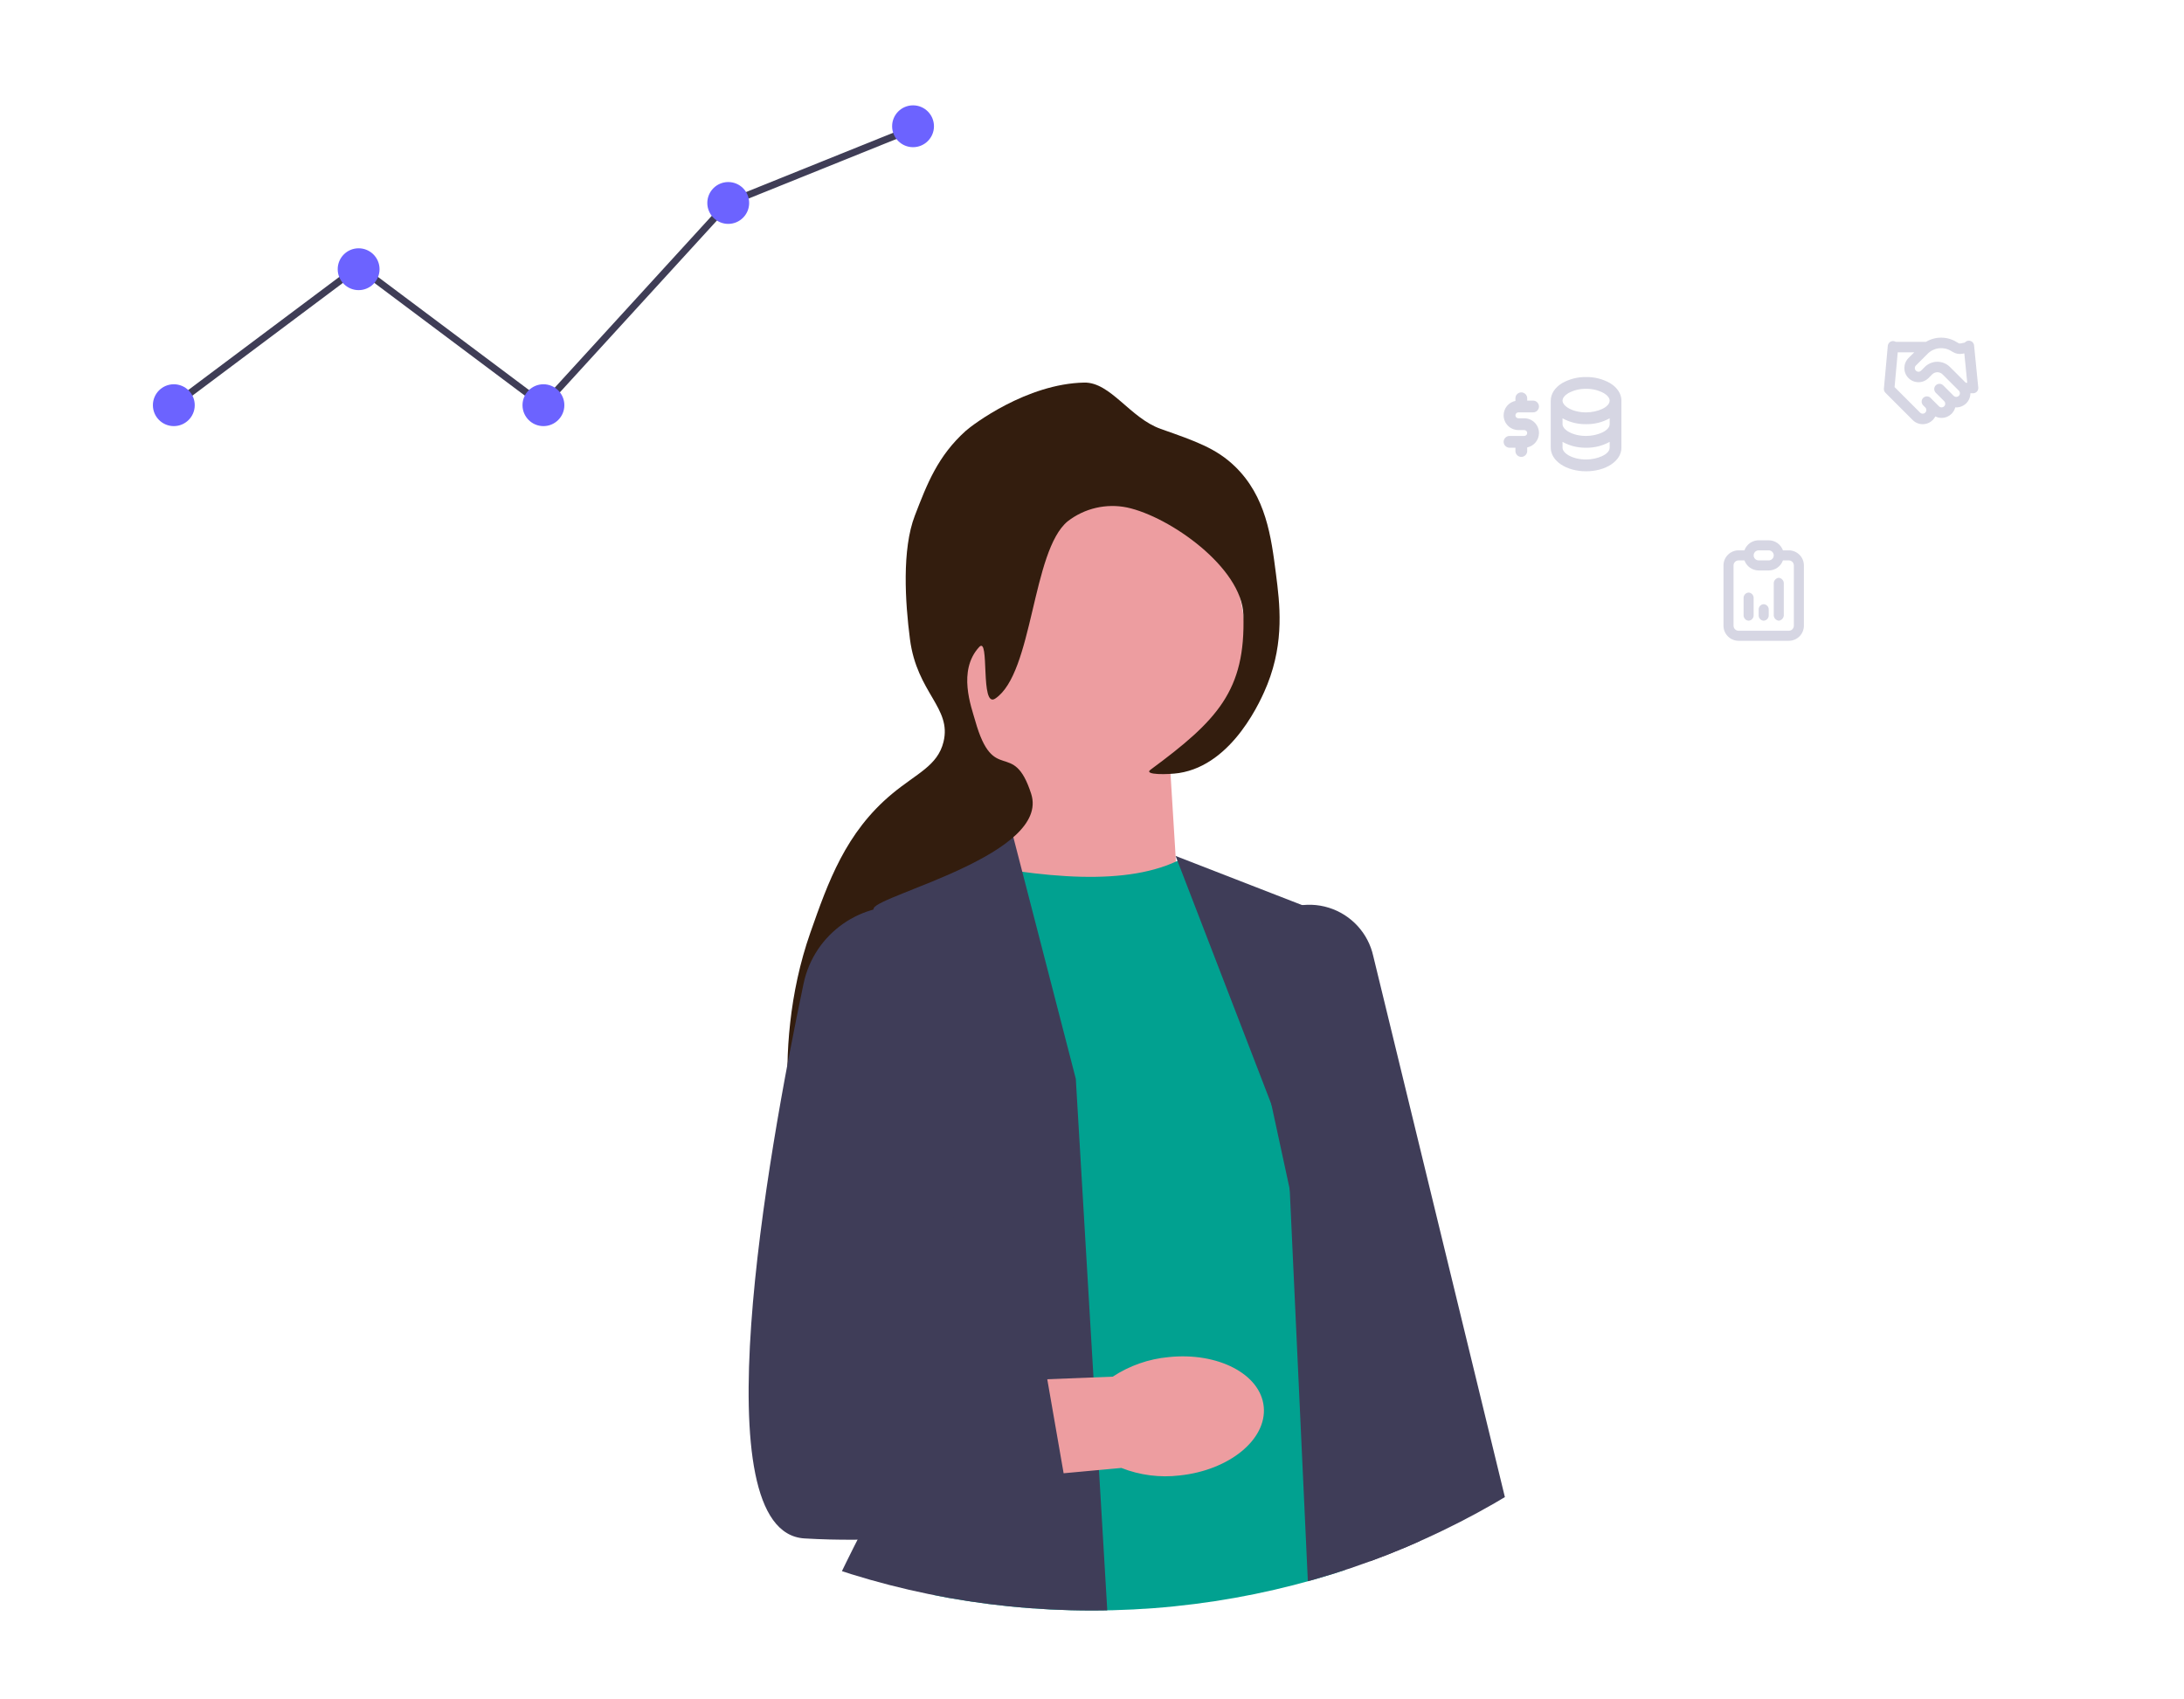
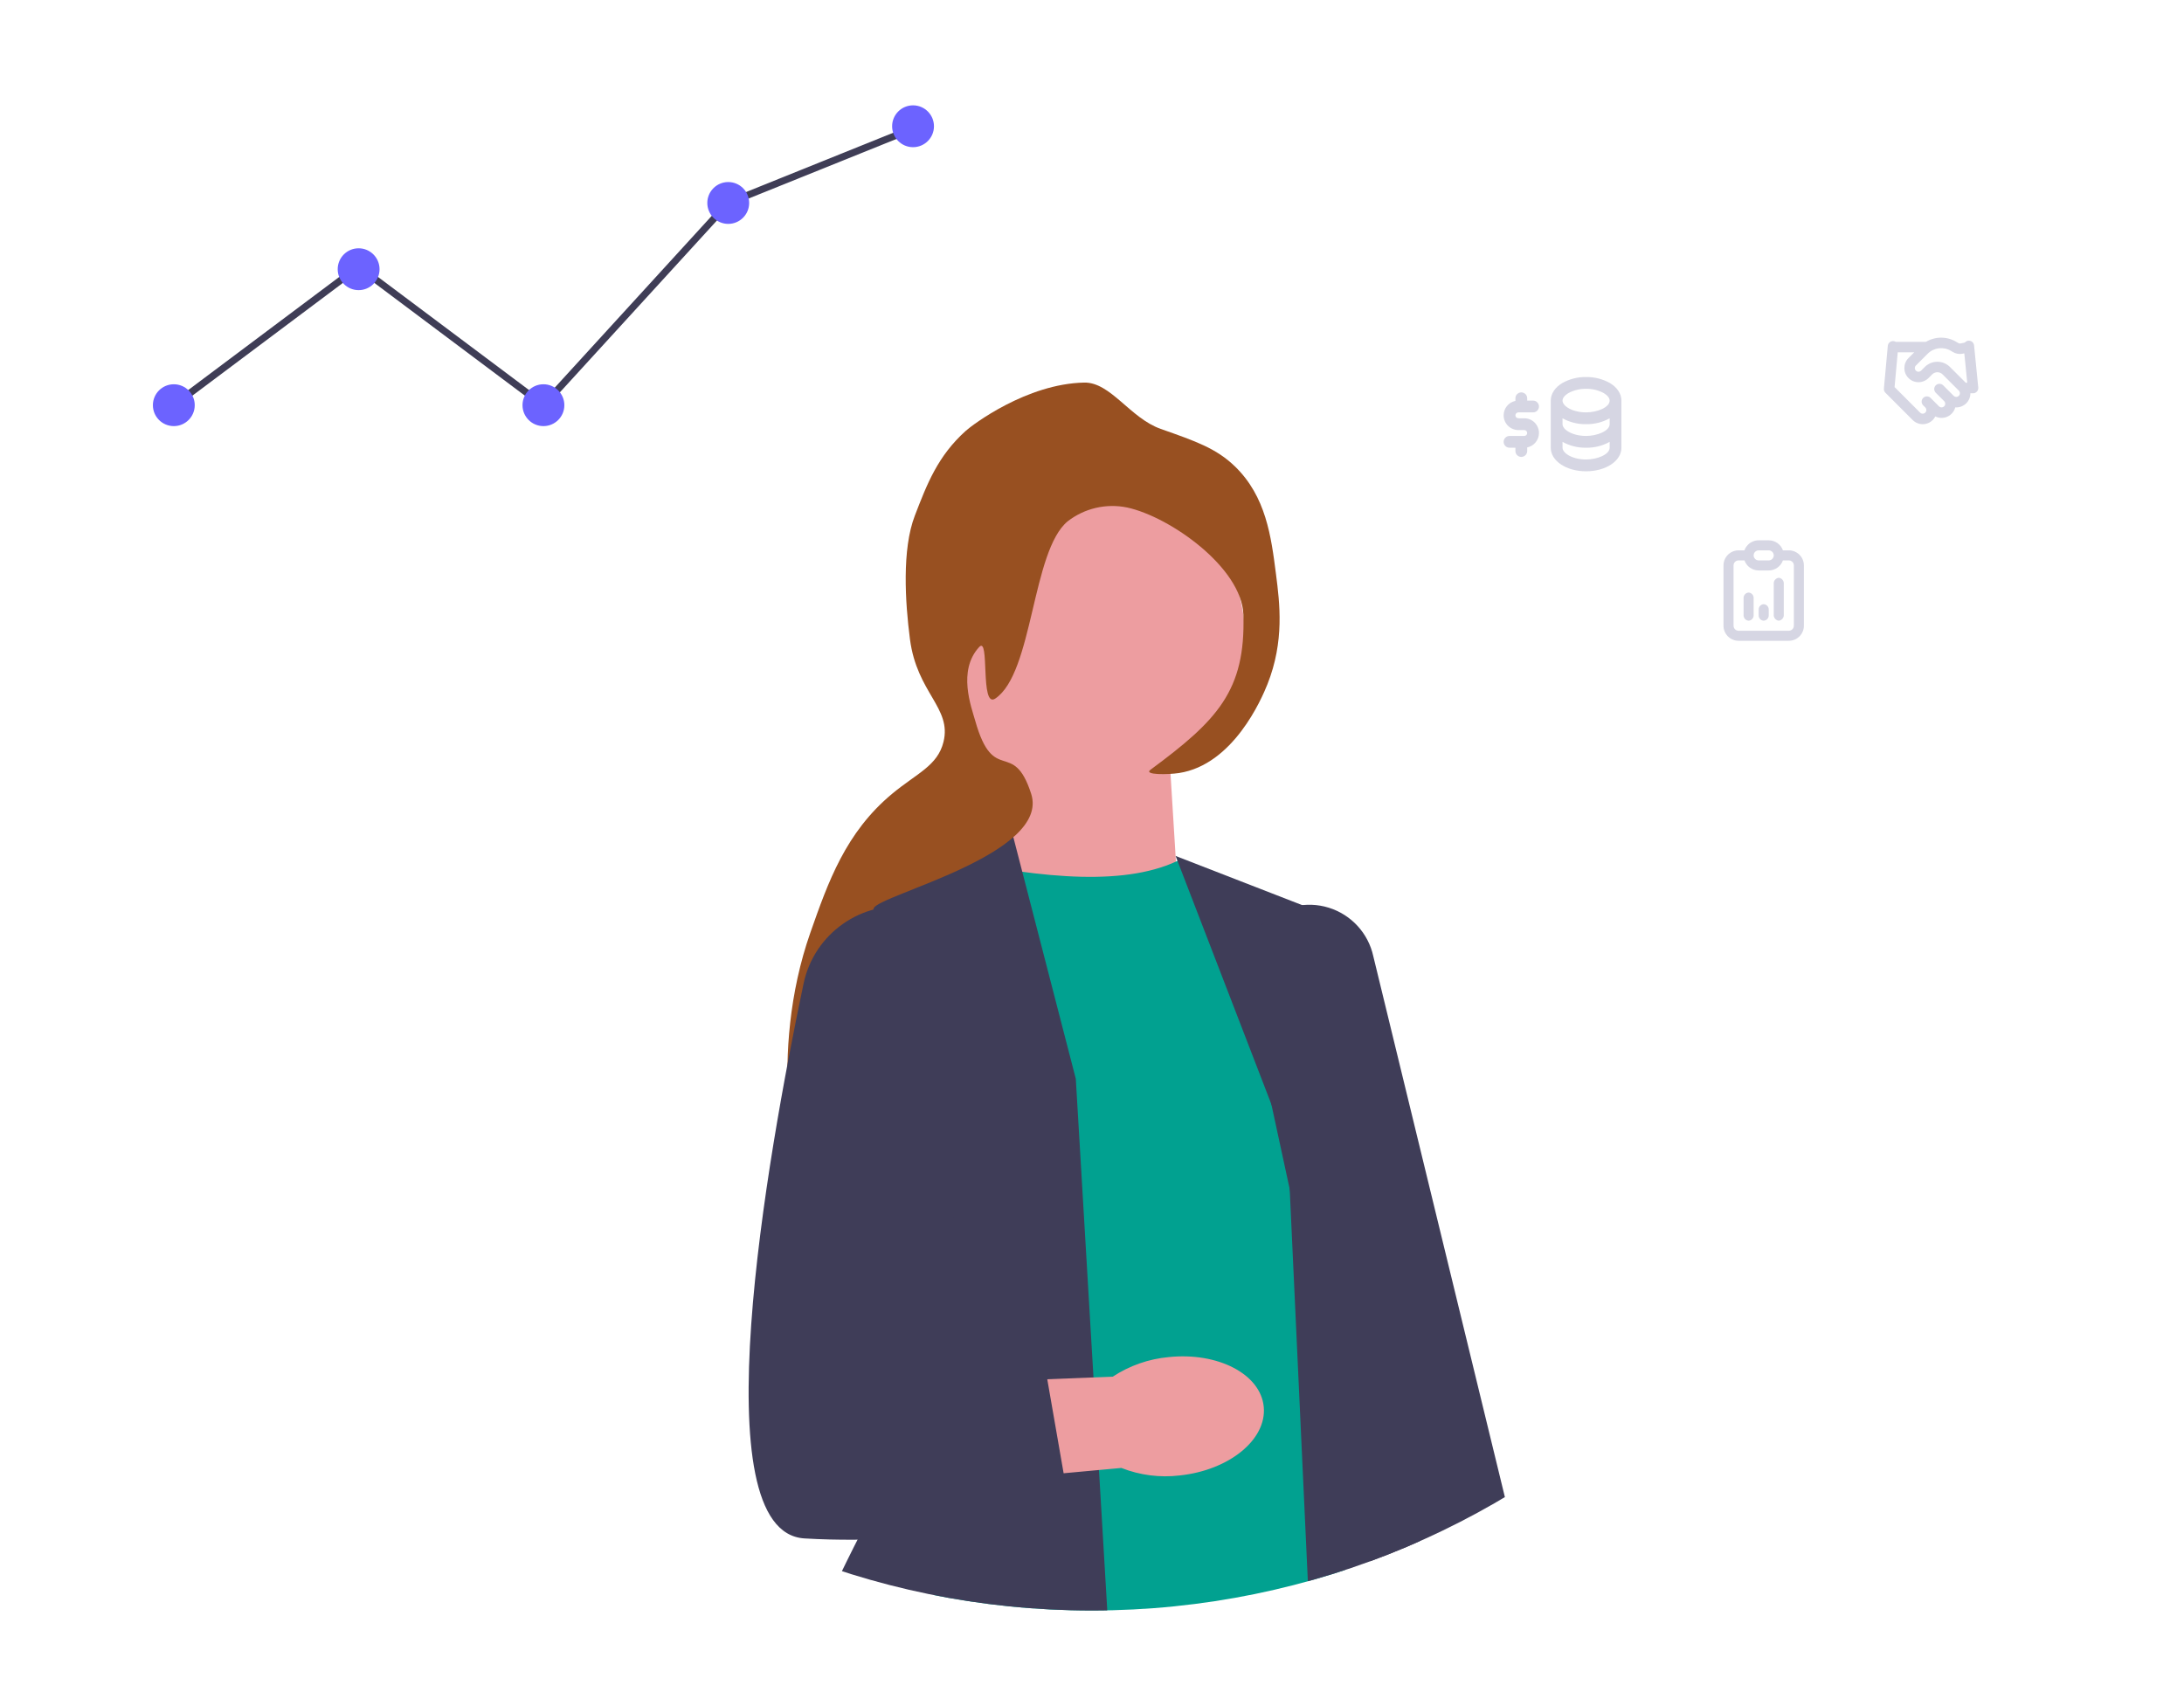
<svg xmlns="http://www.w3.org/2000/svg" width="9in" height="7in" viewBox="0 0 228.6 177.8" version="1.1" id="svg1" xml:space="preserve">
  <defs id="defs1">
    <clipPath id="a-168">
      <circle cx="320" cy="320" r="320" transform="translate(532,131)" fill="none" stroke="#707070" stroke-width="1" id="circle1" />
    </clipPath>
  </defs>
  <g id="layer1">
    <g transform="matrix(0.2645833,0,0,0.2645833,-139.7319,-58.95537)" id="g11">
      <g transform="translate(108,89)" clip-path="url(#a-168)" id="g10">
        <g transform="translate(-786.643,-263.817)" id="g9">
          <path d="m 321.754,88.167 2.579,41.86 -78.164,3.966 24.206,-55.152 z" transform="translate(1347.951,613.625)" fill="#ed9da0" id="path2" />
          <path d="m 334.533,103.531 c -20.951,11.01 -54.461,8 -92.437,0 l -5.938,309.974 c 0,0 123.757,40.089 164.6,-11.83 L 374.29,136.459 334.521,103.534 v 0 z" transform="translate(1339.744,633.859)" fill="#01a190" id="path3" />
          <path d="m 292.933,94.674 -56.348,33.351 a 54.255,54.255 0 0 0 -24.438,61.938 L 255.7,338.706 c 0,0 -70.919,121.834 -47.876,132.581 51.783,24.153 129.052,18.273 129.052,18.273 L 319.606,197.86 292.931,94.669 v 0 z" transform="translate(1312.751,626.596)" fill="#3f3d58" id="path4" />
          <path d="m 288.877,102.924 63.714,24.752 15.049,183.8 42.143,148.069 c -71.378,26.055 -64.712,13.913 -64.712,13.913 L 333.248,217.964 288.879,102.929 v 0 z" transform="translate(1382.953,633.363)" fill="#3f3d58" id="path5" />
          <path d="m 369.77,447.653 -0.218,-1.005 -65.128,-301.232 a 25.9,25.9 0 1 1 50.482,-11.6 l 71.533,294.054 -56.672,19.78 z" transform="translate(1395.136,642.123)" fill="#3f3d58" id="path6" />
          <circle cx="63.414" cy="63.414" r="63.414" transform="translate(1572.377,586.084)" fill="#ed9da0" id="circle6" />
-           <path d="m 352.177,18.334 c 13.969,4.908 21.961,7.719 29.283,14.771 12.366,11.914 14.408,27.836 16.3,42.631 1.484,11.574 3.4,26.538 -3.383,43.634 -2.313,5.834 -13.534,31.828 -35.006,35.112 -4.217,0.645 -14.118,0.814 -11.264,-1.293 26.412,-19.5 37.684,-31.27 36.761,-61.322 C 384.293,73.193 355.761,53.033 338.82,49.41 a 28.853,28.853 0 0 0 -23.442,5.462 c -14.239,11.69 -13.633,60.029 -28.648,70.133 -6.175,4.157 -2.061,-25.1 -6.412,-20.354 -8.584,9.36 -3.079,23.684 -1.535,29.153 7.318,25.9 14.984,6.745 22.123,28.858 7.717,23.872 -59.961,39.946 -62.264,45.277 -4.007,9.273 53.223,53.269 37.515,60.9 -19.938,9.689 -35.656,-2.929 -44.924,7.888 -5.181,6.042 -2.378,12.451 -11.738,31.26 -3.055,6.141 -4.592,9.21 -5.935,9.1 -6.4,-0.515 -16.762,-51.744 0,-99.452 7.033,-20.022 13.923,-39.634 32.384,-54.978 9.766,-8.11 17.954,-11.027 20.286,-20.5 3.33,-13.534 -10.5,-19.3 -13.27,-40.651 -1.895,-14.6 -3.226,-35.48 1.933,-48.863 4.867,-12.639 9.094,-23.609 20.153,-33.556 C 277.706,16.7 299.147,0.46 321.883,0 c 10.467,-0.21 18.159,14.06 30.293,18.326 v 0 z" transform="translate(1313.784,549.004)" fill="#090814" id="path7" style="display:inline;fill:#331d0e;fill-opacity:1" />
+           <path d="m 352.177,18.334 c 13.969,4.908 21.961,7.719 29.283,14.771 12.366,11.914 14.408,27.836 16.3,42.631 1.484,11.574 3.4,26.538 -3.383,43.634 -2.313,5.834 -13.534,31.828 -35.006,35.112 -4.217,0.645 -14.118,0.814 -11.264,-1.293 26.412,-19.5 37.684,-31.27 36.761,-61.322 C 384.293,73.193 355.761,53.033 338.82,49.41 a 28.853,28.853 0 0 0 -23.442,5.462 c -14.239,11.69 -13.633,60.029 -28.648,70.133 -6.175,4.157 -2.061,-25.1 -6.412,-20.354 -8.584,9.36 -3.079,23.684 -1.535,29.153 7.318,25.9 14.984,6.745 22.123,28.858 7.717,23.872 -59.961,39.946 -62.264,45.277 -4.007,9.273 53.223,53.269 37.515,60.9 -19.938,9.689 -35.656,-2.929 -44.924,7.888 -5.181,6.042 -2.378,12.451 -11.738,31.26 -3.055,6.141 -4.592,9.21 -5.935,9.1 -6.4,-0.515 -16.762,-51.744 0,-99.452 7.033,-20.022 13.923,-39.634 32.384,-54.978 9.766,-8.11 17.954,-11.027 20.286,-20.5 3.33,-13.534 -10.5,-19.3 -13.27,-40.651 -1.895,-14.6 -3.226,-35.48 1.933,-48.863 4.867,-12.639 9.094,-23.609 20.153,-33.556 C 277.706,16.7 299.147,0.46 321.883,0 c 10.467,-0.21 18.159,14.06 30.293,18.326 v 0 z" transform="translate(1313.784,549.004)" fill="#090814" id="path7" style="display:inline;fill:#985021;fill-opacity:1" />
          <path d="m 334.292,212.03 c 19.575,-2.061 36.449,6.752 37.669,19.684 1.22,12.932 -13.667,25.078 -33.259,27.137 a 47.53,47.53 0 0 1 -23.07,-2.97 l -83.082,7.644 -2.493,-40.525 82.168,-3.234 a 48.2,48.2 0 0 1 22.067,-7.733 z" transform="translate(1334.749,722.537)" fill="#ed9da0" id="path8" />
          <path d="m 260.939,114.224 v 0 a 38.592,38.592 0 0 0 -43.16,30.264 c -14.582,69.338 -40.753,217.04 0.35,219.505 53.743,3.224 105.335,-9.667 105.335,-9.667 l -12.9,-74.164 -41.92,-4.3 24.656,-115.333 a 38.6,38.6 0 0 0 -32.357,-46.3 z" transform="translate(1306.877,642.308)" fill="#3f3d58" id="path9" />
        </g>
      </g>
    </g>
    <g transform="matrix(0.2645833,0,0,0.2645833,-189.5664,-39.15206)" id="g23">
      <g transform="translate(1085.952,281.561)" id="g14">
        <g transform="translate(225.365,15.591)" id="g11-6">
          <path d="m -4534.718,2097.306 v -18.64 c 0,-2.679 1.657,-5.209 4.543,-6.941 a 18.59,18.59 0 0 1 9.437,-2.379 18.584,18.584 0 0 1 9.437,2.379 c 2.888,1.732 4.543,4.262 4.543,6.941 v 18.64 c 0,5.226 -6.141,9.32 -13.98,9.32 -7.839,0 -13.98,-4.094 -13.98,-9.32 z m 4.66,0 c 0,2.2 3.986,4.66 9.32,4.66 4.4,0 9.32,-1.993 9.32,-4.66 v -2.319 a 18.5,18.5 0 0 1 -9.32,2.319 18.5,18.5 0 0 1 -9.32,-2.319 z m 0,-9.32 c 0,2.2 3.986,4.66 9.32,4.66 4.4,0 9.32,-1.993 9.32,-4.66 v -2.319 a 18.5,18.5 0 0 1 -9.32,2.319 18.5,18.5 0 0 1 -9.32,-2.319 z m 2.281,-12.265 c -1.449,0.87 -2.281,1.943 -2.281,2.945 0,2.2 3.986,4.66 9.32,4.66 4.4,0 9.32,-1.993 9.32,-4.66 0,-1 -0.832,-2.075 -2.281,-2.945 a 14.1,14.1 0 0 0 -7.039,-1.715 14.1,14.1 0 0 0 -7.039,1.715 z m -20.921,22.891 v -1.306 h -2.33 a 2.33,2.33 0 0 1 -2.33,-2.33 2.33,2.33 0 0 1 2.33,-2.33 h 5.826 a 1.166,1.166 0 0 0 1.164,-1.166 1.165,1.165 0 0 0 -1.164,-1.165 h -2.33 a 5.832,5.832 0 0 1 -5.826,-5.826 5.832,5.832 0 0 1 4.66,-5.707 v -1.042 a 2.33,2.33 0 0 1 2.33,-2.33 2.33,2.33 0 0 1 2.33,2.33 v 0.925 h 2.33 a 2.33,2.33 0 0 1 2.33,2.33 2.33,2.33 0 0 1 -2.33,2.33 h -5.824 a 1.166,1.166 0 0 0 -1.166,1.164 1.167,1.167 0 0 0 1.166,1.166 h 2.33 a 5.832,5.832 0 0 1 5.824,5.824 5.837,5.837 0 0 1 -4.66,5.709 v 1.423 a 2.33,2.33 0 0 1 -2.33,2.33 2.33,2.33 0 0 1 -2.332,-2.329 z" transform="translate(4553.358,-2069.345)" fill="#d6d6e3" id="path11" />
        </g>
        <g transform="translate(312.342,80.182)" id="g12">
          <path d="m -4634.372,2044.51 a 5.971,5.971 0 0 1 -5.964,-5.963 v -23.854 a 5.971,5.971 0 0 1 5.964,-5.964 h 2.326 a 5.932,5.932 0 0 1 1.409,-2.229 5.924,5.924 0 0 1 4.217,-1.747 h 3.975 a 5.974,5.974 0 0 1 5.624,3.976 h 2.328 a 5.97,5.97 0 0 1 5.964,5.964 v 23.854 a 5.97,5.97 0 0 1 -5.964,5.963 z m -1.988,-29.816 v 23.854 a 1.991,1.991 0 0 0 1.988,1.988 h 19.878 a 1.991,1.991 0 0 0 1.988,-1.988 v -23.854 a 1.99,1.99 0 0 0 -1.988,-1.988 h -2.328 a 5.974,5.974 0 0 1 -5.624,3.976 h -3.975 a 5.974,5.974 0 0 1 -5.623,-3.976 h -2.329 a 1.99,1.99 0 0 0 -1.987,1.987 z m 8.533,-5.382 a 1.975,1.975 0 0 0 -0.581,1.406 1.99,1.99 0 0 0 1.988,1.988 h 3.975 a 1.99,1.99 0 0 0 1.988,-1.988 1.99,1.99 0 0 0 -1.988,-1.988 h -3.975 a 1.981,1.981 0 0 0 -1.407,0.582 z m 7.37,24.821 V 2022 a 2.24,2.24 0 0 1 1.988,-2.426 2.239,2.239 0 0 1 1.988,2.426 v 12.132 a 2.24,2.24 0 0 1 -1.988,2.427 2.241,2.241 0 0 1 -1.989,-2.427 z m -5.963,0.249 v -2.177 a 2.089,2.089 0 0 1 1.987,-2.178 2.089,2.089 0 0 1 1.988,2.178 v 2.177 a 2.089,2.089 0 0 1 -1.988,2.178 2.089,2.089 0 0 1 -1.987,-2.178 z m -5.964,-0.05 v -6.683 a 2.118,2.118 0 0 1 1.988,-2.227 2.117,2.117 0 0 1 1.988,2.227 v 6.683 a 2.118,2.118 0 0 1 -1.988,2.228 2.119,2.119 0 0 1 -1.988,-2.228 z" transform="translate(4640.335,-2004.754)" fill="#d6d6e3" id="path12" />
        </g>
        <g transform="translate(375.789)" id="g13">
          <path d="m -4692.384,2117.531 -10.79,-10.79 a 2.071,2.071 0 0 1 -0.6,-1.655 l 1.543,-16.908 a 2.073,2.073 0 0 1 2.254,-1.877 2.067,2.067 0 0 1 0.9,0.3 h 11.939 a 11.673,11.673 0 0 1 12.005,0 l 0.777,0.463 0.011,0.01 a 1.247,1.247 0 0 0 0.882,0.156 l 1.693,-0.341 a 2.067,2.067 0 0 1 1.393,-0.742 2.077,2.077 0 0 1 2.277,1.857 l 1.659,16.662 a 2.072,2.072 0 0 1 -0.525,1.6 2.077,2.077 0 0 1 -1.538,0.682 h -1.047 a 5.578,5.578 0 0 1 -1.636,3.952 5.578,5.578 0 0 1 -3.957,1.636 q -0.2,0 -0.4,-0.014 a 5.56,5.56 0 0 1 -1.452,2.528 5.579,5.579 0 0 1 -3.957,1.636 5.609,5.609 0 0 1 -2.478,-0.575 5.562,5.562 0 0 1 -1.036,1.428 5.579,5.579 0 0 1 -3.957,1.636 5.579,5.579 0 0 1 -3.96,-1.64 z m -7.168,-13.036 10.1,10.1 a 1.448,1.448 0 0 0 2.046,0 1.447,1.447 0 0 0 0,-2.045 l -0.019,-0.02 -0.811,-0.81 a 2.077,2.077 0 0 1 0,-2.935 2.074,2.074 0 0 1 2.935,0 l 3.32,3.32 a 1.448,1.448 0 0 0 2.046,0 1.449,1.449 0 0 0 0,-2.045 l -3.321,-3.321 a 2.074,2.074 0 0 1 0,-2.934 2.074,2.074 0 0 1 2.935,0 l 3.3,3.3 0.02,0.019 0.019,0.019 0.812,0.811 a 1.446,1.446 0 0 0 2.044,0 1.448,1.448 0 0 0 0,-2.046 l -6.439,-6.44 a 2.911,2.911 0 0 0 -4.106,0 l -1.459,1.46 a 5.6,5.6 0 0 1 -7.914,0 5.6,5.6 0 0 1 0,-7.914 l 2.268,-2.268 h -6.521 z m 28.752,-1.7 -1.159,-11.638 -0.688,0.139 h -0.01 a 5.39,5.39 0 0 1 -3.822,-0.669 l -0.777,-0.464 a 7.532,7.532 0 0 0 -9.193,1.131 l -4.662,4.663 a 1.446,1.446 0 0 0 0,2.045 1.446,1.446 0 0 0 2.044,0 l 1.462,-1.46 a 7.064,7.064 0 0 1 9.972,0 l 6.253,6.254 z" transform="translate(4703.782,-2084.936)" fill="#d6d6e3" id="path13" />
        </g>
      </g>
      <g transform="translate(776.958,189.653)" id="g22">
        <rect width="1.331" height="3.994" transform="translate(7.611,118.632)" fill="#e5e5e5" id="rect15" x="0" y="0" />
        <rect width="1.331" height="3.994" transform="translate(153.4,118.632)" fill="#e5e5e5" id="rect16" x="0" y="0" />
        <rect width="1.331" height="3.994" transform="translate(226.941,40.494)" fill="#e5e5e5" id="rect17" x="0" y="0" />
        <rect width="1.331" height="3.994" transform="translate(80.838,65.125)" fill="#e5e5e5" id="rect18" x="0" y="0" />
        <path d="m 419.2,124.446 -73.28,-54.891 -72.283,54.145 -1.654,-2.208 73.937,-55.38 72.935,54.63 72.478,-79.315 0.291,-0.118 73.11,-29.457 1.031,2.56 -72.818,29.335 z" transform="translate(-264.534,-3.961)" fill="#3f3d56" id="path18" />
        <circle cx="8.277" cy="8.277" transform="translate(0,110.355)" fill="#6c63ff" id="ellipse18" r="8.277" />
        <circle cx="8.277" cy="8.277" transform="translate(73.11,56.557)" fill="#6c63ff" id="ellipse19" r="8.277" />
        <circle cx="8.277" cy="8.277" transform="translate(146.22,110.355)" fill="#6c63ff" id="ellipse20" r="8.277" />
        <circle cx="8.277" cy="8.277" transform="translate(219.33,30.347)" fill="#6c63ff" id="ellipse21" r="8.277" />
        <circle cx="8.277" cy="8.277" transform="translate(292.44)" fill="#6c63ff" id="ellipse22" r="8.277" />
      </g>
    </g>
  </g>
</svg>
